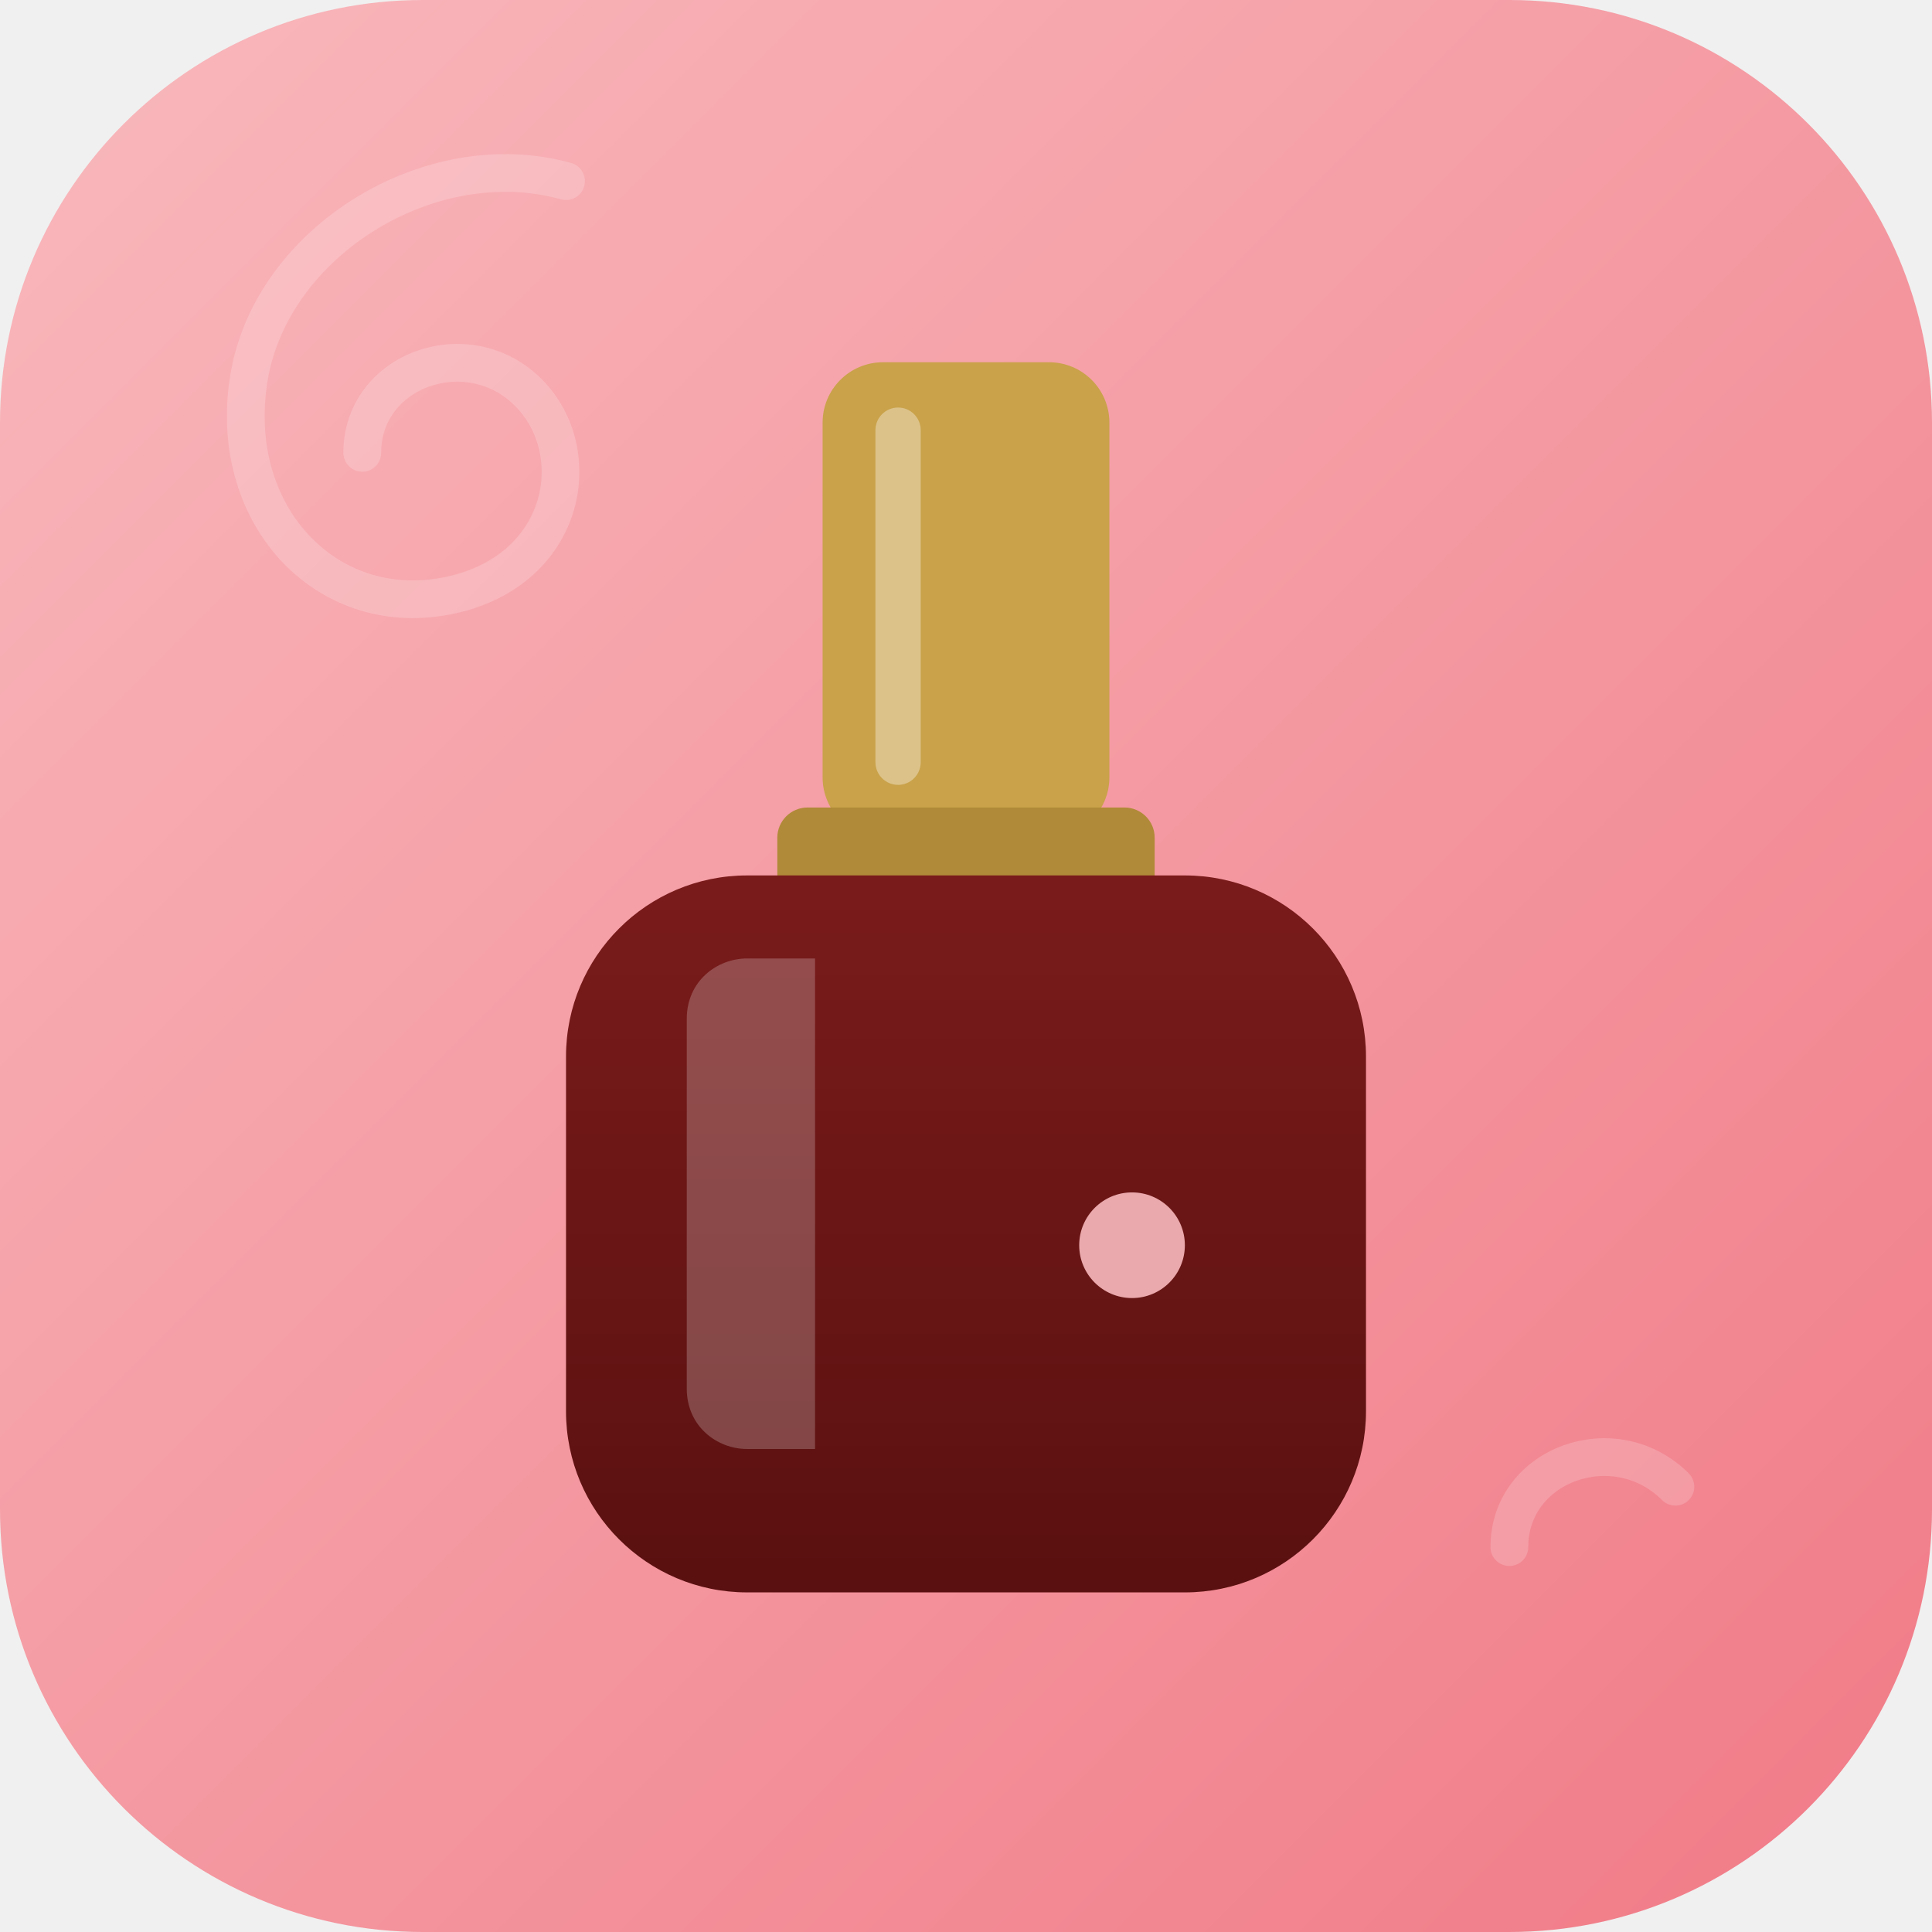
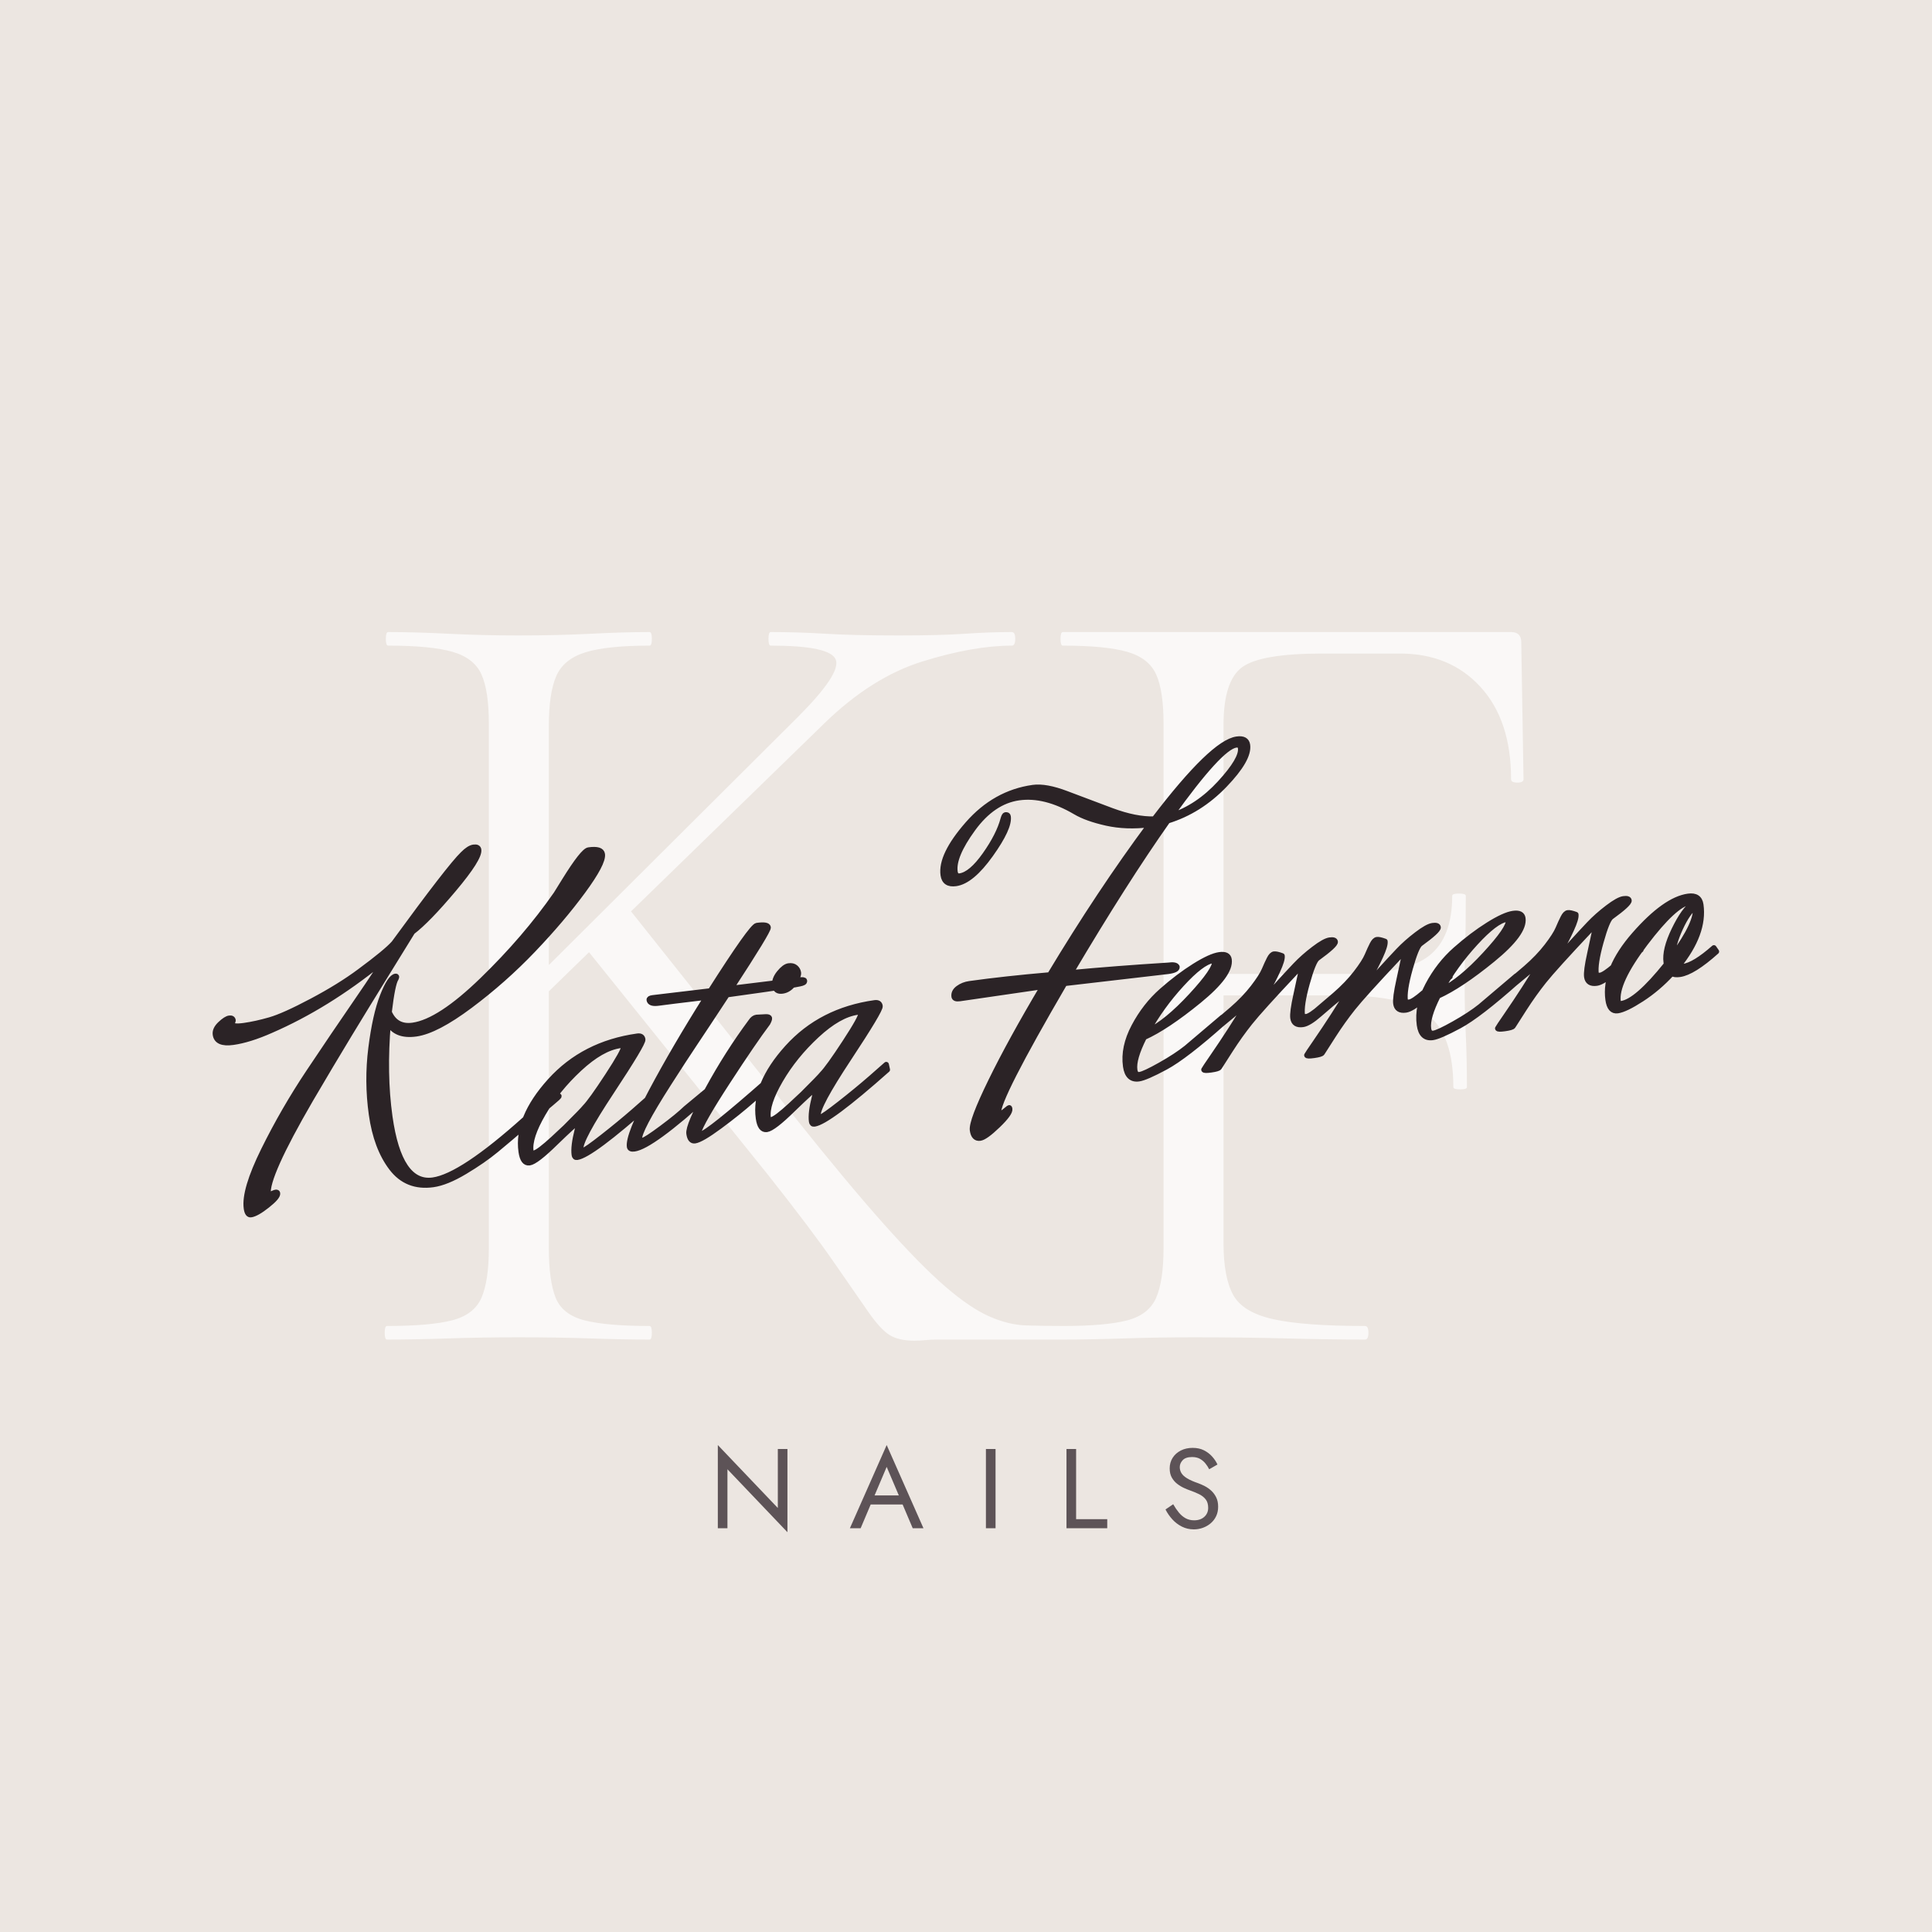
- <svg xmlns="http://www.w3.org/2000/svg" viewBox="0 0 512 512">
-   <defs>
-     <linearGradient id="fondo" x1="0" y1="0" x2="1" y2="1">
-       <stop offset="0" stop-color="#f9b9bd" />
-       <stop offset="1" stop-color="#f07a86" />
-     </linearGradient>
-     <linearGradient id="frasco" x1="0" y1="0" x2="0" y2="1">
-       <stop offset="0" stop-color="#7a1b1b" />
-       <stop offset="1" stop-color="#5a1010" />
-     </linearGradient>
-   </defs>
-   <rect width="512" height="512" rx="112" fill="url(#fondo)" />
-   <g fill="none" stroke="#fff" stroke-opacity="0.18" stroke-width="10" stroke-linecap="round">
-     <path d="M96 120c0-22 28-32 44-16s10 48-22 54-58-22-52-58 48-62 84-52" />
-     <path d="M400 410c0-22 28-32 44-16" />
-   </g>
-   <rect x="218" y="96" width="76" height="126" rx="16" fill="#c9a24a" />
-   <rect x="232" y="108" width="12" height="100" rx="6" fill="#fff" fill-opacity="0.35" />
-   <rect x="206" y="214" width="100" height="26" rx="8" fill="#b08a38" />
-   <rect x="150" y="232" width="212" height="190" rx="48" fill="url(#frasco)" />
-   <path d="M182 270c0-10 8-16 16-16h18v130h-18c-8 0-16-6-16-16z" fill="#fff" fill-opacity="0.22" />
-   <circle cx="300" cy="330" r="14" fill="#f9b9bd" fill-opacity="0.9" />
+ <svg xmlns="http://www.w3.org/2000/svg" viewBox="0 0 512 512" role="img" aria-label="Katia Ferrero Nails">
+   <rect width="512" height="512" fill="#ece6e1" />
+   <path fill="#ffffff" fill-opacity=".72" d="M129.55 330.7V191.8Q129.55 183.1 127.6 178.75Q125.65 174.4 119.95 172.75Q114.25 171.1 102.85 171.1Q102.25 171.1 102.25 169.3Q102.25 167.5 102.85 167.5Q110.05 167.5 118.9 167.95Q127.75 168.4 137.35 168.4Q147.85 168.4 156.55 167.95Q165.25 167.5 172.15 167.5Q172.75 167.5 172.75 169.3Q172.75 171.1 172.15 171.1Q160.75 171.1 155.05 172.9Q149.35 174.7 147.4 179.2Q145.45 183.7 145.45 192.4V330.7Q145.45 339.4 147.25 343.9Q149.05 348.4 154.9 349.9Q160.75 351.4 172.15 351.4Q172.75 351.4 172.75 353.2Q172.75 355.0 172.15 355.0Q164.95 355.0 156.4 354.7Q147.85 354.4 137.35 354.4Q127.75 354.4 118.75 354.7Q109.75 355.0 102.55 355.0Q101.95 355.0 101.95 353.2Q101.95 351.4 102.55 351.4Q113.95 351.4 119.8 349.9Q125.65 348.4 127.6 343.9Q129.55 339.4 129.55 330.7ZM203.65 311.5 154.45 250.3 167.05 241.3 210.25 295.6Q224.35 313.3 234.1 324.25Q243.85 335.2 250.45 340.9Q257.05 346.6 262.15 348.85Q267.25 351.1 271.9 351.25Q276.55 351.4 282.25 351.4Q283.15 351.4 283.15 353.2Q283.15 355.0 282.25 355.0Q268.75 355.0 260.65 355.0Q252.55 355.0 248.65 355.0Q246.55 355.0 245.2 355.15Q243.85 355.3 242.35 355.3Q238.15 355.3 235.75 353.8Q233.35 352.3 230.2 347.8Q227.05 343.3 221.05 334.6Q215.05 325.9 203.65 311.5ZM134.35 266.8 211.45 190.0Q222.85 178.6 221.5 174.85Q220.15 171.1 204.25 171.1Q203.65 171.1 203.65 169.3Q203.65 167.5 204.25 167.5Q211.45 167.5 218.8 167.95Q226.15 168.4 238.15 168.4Q249.25 168.4 255.7 167.95Q262.15 167.5 268.15 167.5Q269.05 167.5 269.05 169.3Q269.05 171.1 268.15 171.1Q257.95 171.1 244.45 175.3Q230.95 179.5 218.35 191.8L141.55 266.5ZM281.65 355.0Q281.05 355.0 281.05 353.2Q281.05 351.4 281.65 351.4Q293.05 351.4 298.75 349.9Q304.45 348.4 306.4 343.9Q308.35 339.4 308.35 330.7V191.8Q308.35 183.1 306.4 178.75Q304.45 174.4 298.75 172.75Q293.05 171.1 281.65 171.1Q281.05 171.1 281.05 169.3Q281.05 167.5 281.65 167.5H400.45Q403.15 167.5 403.15 170.2L403.75 206.5Q403.75 207.4 402.1 207.4Q400.45 207.4 400.45 206.5Q400.45 190.9 392.35 182.05Q384.25 173.2 371.05 173.2H350.35Q334.15 173.2 329.2 176.8Q324.25 180.4 324.25 192.1V329.5Q324.25 338.5 326.8 343.15Q329.35 347.8 337.45 349.6Q345.55 351.4 361.75 351.4Q362.65 351.4 362.65 353.2Q362.65 355.0 361.75 355.0Q352.15 355.0 340.9 354.7Q329.65 354.4 316.45 354.4Q306.85 354.4 297.85 354.7Q288.85 355.0 281.65 355.0ZM385.15 288.1Q385.15 274.6 378.7 269.2Q372.25 263.8 355.75 263.8H316.75V258.1H356.95Q372.55 258.1 378.7 253.3Q384.85 248.5 384.85 237.4Q384.85 236.8 386.65 236.8Q388.45 236.8 388.45 237.4Q388.45 246.1 388.3 250.9Q388.15 255.7 388.15 261.1Q388.15 267.7 388.45 274.15Q388.75 280.6 388.75 288.1Q388.75 288.7 386.95 288.7Q385.15 288.7 385.15 288.1Z" />
+   <path fill="#2b2326" stroke="#2b2326" stroke-width="1.4" stroke-linejoin="round" d="M65.002 243.508 64.57 244.372Q64.57 245.236 67.702 245.236Q70.834 245.236 74.668 244.696Q78.502 244.156 86.386 241.294Q94.27 238.432 99.994 235.3Q107.77 231.088 110.038 229.144Q127.534 211.108 131.422 208.3Q133.258 206.896 134.5 206.896Q135.742 206.896 135.742 207.76Q135.742 210.028 127.75 217.21Q119.758 224.392 115.33 226.876Q113.926 228.604 107.446 236.38Q100.966 244.156 94.972 251.5Q88.978 258.844 82.39 267.16Q67.81 285.736 67.81 290.38Q67.81 290.596 68.134 290.596Q69.43 290.164 69.862 290.164Q70.294 290.164 70.294 290.488Q70.294 291.46 67.162 293.296Q64.03 295.132 62.518 295.132Q61.546 295.132 61.546 293.296Q61.546 288.436 68.242 278.608Q74.938 268.78 82.93 259.816Q90.922 250.852 98.212 242.914Q105.502 234.976 106.042 233.896Q106.042 233.788 105.826 233.788Q90.166 243.184 74.614 247.504Q68.566 249.232 64.192 249.232Q59.818 249.232 59.818 246.532Q59.818 245.128 61.492 243.94Q63.166 242.752 64.084 242.752Q65.002 242.752 65.002 243.508ZM111.442 293.944Q115.006 293.944 120.244 291.73Q125.482 289.516 129.262 287.194Q133.042 284.872 138.172 281.578Q143.302 278.284 145.516 276.934Q147.73 275.584 147.73 275.368Q147.73 275.152 146.866 275.152Q146.002 275.152 145.246 275.584L138.01 280.12Q119.218 292.756 111.55 292.756Q102.586 292.756 102.586 274.504Q102.586 263.164 105.61 249.88Q107.122 253.768 112.522 253.768Q117.922 253.768 127.75 248.368Q137.578 242.968 146.326 236.056Q155.074 229.144 161.554 222.502Q168.034 215.86 168.034 213.484Q168.034 211.864 164.578 211.864Q163.066 211.864 157.126 218.992L154.426 222.232Q144.706 232.708 131.908 242.05Q119.11 251.392 111.982 251.392Q107.446 251.392 106.258 247.072Q108.202 239.728 109.282 238.54L109.498 238.108Q109.498 237.892 109.282 237.892Q107.77 237.892 105.124 242.59Q102.478 247.288 100.156 255.82Q97.834 264.352 97.834 273.262Q97.834 282.172 101.128 288.058Q104.422 293.944 111.442 293.944ZM171.274 279.148 171.382 280.552Q153.994 292.108 150.214 292.108Q149.566 292.108 149.566 291.352Q149.566 289.084 151.294 284.872L151.834 283.36Q151.834 283.144 151.456 283.144Q151.078 283.144 145.138 287.464Q139.306 291.784 137.524 291.784Q135.742 291.784 135.742 288.544Q135.742 279.58 145.948 271.048Q156.154 262.516 170.518 262.516Q171.814 262.516 171.814 263.596Q171.814 264.676 161.662 276.178Q151.51 287.68 151.51 290.056Q151.51 290.488 152.158 290.488Q152.806 290.488 157.666 287.68Q162.526 284.872 166.846 282.064ZM154.102 279.256Q155.938 277.852 161.23 271.804Q166.522 265.756 166.522 264.784Q166.522 264.352 165.658 264.352Q160.69 264.352 154.102 268.942Q147.514 273.532 142.924 279.364Q138.334 285.196 138.334 288.76Q138.334 289.408 138.982 289.408Q139.63 289.408 141.088 288.598Q142.546 287.788 144.652 286.33Q146.758 284.872 148.27 283.792Q153.454 279.904 154.102 279.256ZM187.15 280.444Q170.194 292.0 165.55 292.0Q164.362 292.0 164.362 291.244Q164.362 288.22 172.138 277.528Q179.914 266.836 190.066 254.848Q179.698 254.632 177.322 254.632Q174.946 254.632 174.946 253.444Q174.946 253.012 175.918 253.012L191.362 253.336Q204.538 237.892 205.942 237.892Q208.858 237.892 208.858 238.81Q208.858 239.728 196.87 253.444L215.014 253.768Q216.418 253.768 216.418 254.146Q216.418 254.524 215.986 254.632Q215.338 254.956 205.294 254.956H195.574Q188.554 262.948 185.314 266.566Q182.074 270.184 176.89 276.232Q167.278 287.464 167.278 289.624Q167.278 290.056 168.088 290.056Q168.898 290.056 173.542 287.518Q178.186 284.98 180.562 283.252L187.042 279.256ZM210.262 256.036Q208.426 256.036 208.426 254.362Q208.426 252.688 210.046 251.176Q211.666 249.664 212.8 249.664Q213.934 249.664 214.528 250.312Q215.122 250.96 215.122 251.824Q215.122 252.688 213.61 254.362Q212.098 256.036 210.262 256.036ZM182.938 290.164Q184.126 287.464 192.496 277.852Q200.866 268.24 205.186 263.92Q205.834 263.056 205.834 262.678Q205.834 262.3 204.97 262.192L202.486 261.976Q201.622 261.976 200.866 262.84Q193.522 270.292 186.988 279.094Q180.454 287.896 180.454 290.002Q180.454 292.108 181.75 292.108Q183.478 292.108 188.77 289.246Q194.062 286.384 198.49 283.468L202.918 280.552L202.81 279.148Q185.422 290.596 183.478 290.596Q182.938 290.596 182.938 290.164ZM234.778 279.148 234.886 280.552Q217.498 292.108 213.718 292.108Q213.07 292.108 213.07 291.352Q213.07 289.084 214.798 284.872L215.338 283.36Q215.338 283.144 214.96 283.144Q214.582 283.144 208.642 287.464Q202.81 291.784 201.028 291.784Q199.246 291.784 199.246 288.544Q199.246 279.58 209.452 271.048Q219.658 262.516 234.022 262.516Q235.318 262.516 235.318 263.596Q235.318 264.676 225.166 276.178Q215.014 287.68 215.014 290.056Q215.014 290.488 215.662 290.488Q216.31 290.488 221.17 287.68Q226.03 284.872 230.35 282.064ZM217.606 279.256Q219.442 277.852 224.734 271.804Q230.026 265.756 230.026 264.784Q230.026 264.352 229.162 264.352Q224.194 264.352 217.606 268.942Q211.018 273.532 206.428 279.364Q201.838 285.196 201.838 288.76Q201.838 289.408 202.486 289.408Q203.134 289.408 204.592 288.598Q206.05 287.788 208.156 286.33Q210.262 284.872 211.774 283.792Q216.958 279.904 217.606 279.256ZM339.43 209.164Q339.43 208.192 338.35 208.192Q334.138 208.192 318.694 224.392Q326.038 223.096 332.734 217.588Q339.43 212.08 339.43 209.164ZM312.214 265.108 285.214 264.46H284.566Q262.426 292.54 262.426 296.104Q262.426 296.428 262.696 296.428Q262.966 296.428 263.344 296.212Q263.722 295.996 264.208 295.726Q264.694 295.456 265.018 295.24Q265.342 295.024 265.45 295.024Q265.558 295.024 265.558 295.348Q265.558 296.536 261.832 299.236Q258.106 301.936 256.702 301.936Q254.974 301.936 254.974 299.56Q254.974 297.184 261.616 287.356Q268.258 277.528 278.734 264.46L256.486 264.568Q255.082 264.568 255.082 263.812Q255.082 262.516 256.486 261.76Q257.89 261.004 259.618 261.004Q268.906 261.004 281.002 261.652Q297.202 241.672 312.754 225.904Q306.49 225.796 301.468 223.906Q296.446 222.016 293.746 219.856Q286.402 214.024 279.436 214.024Q272.47 214.024 266.206 220.504Q259.942 226.984 259.942 231.088Q259.942 232.384 261.022 232.384Q264.046 232.384 268.42 227.74Q272.794 223.096 274.522 218.992Q274.954 218.02 275.278 218.02Q275.926 218.02 275.926 218.56Q275.926 221.584 269.932 227.902Q263.938 234.22 259.726 234.22Q256.702 234.22 256.702 231.52Q256.702 226.228 265.018 219.046Q273.334 211.864 283.486 211.864Q286.942 211.864 292.126 214.726Q297.31 217.588 303.304 220.828Q309.298 224.068 314.158 224.608Q332.302 206.68 338.782 206.68Q341.374 206.68 341.374 208.624Q341.374 212.404 333.868 218.29Q326.362 224.176 317.614 225.58Q304.222 239.836 286.618 261.868Q298.39 262.408 312.43 263.488Q314.482 263.488 314.698 264.244Q314.698 265.108 312.214 265.108ZM324.742 264.244Q324.742 263.92 324.31 263.92Q321.394 263.92 315.238 268.996Q309.082 274.072 304.546 280.12Q309.946 278.392 317.344 272.344Q324.742 266.296 324.742 264.244ZM299.794 289.732Q299.794 291.136 300.874 291.136Q302.17 291.136 306.706 289.354Q311.242 287.572 314.158 285.844L324.742 279.148L324.85 280.552Q313.51 288.112 307.948 290.164Q302.386 292.216 300.55 292.216Q297.526 292.216 297.526 288.436Q297.526 283.36 301.198 278.284Q304.87 273.208 309.784 269.968Q314.698 266.728 319.288 264.676Q323.878 262.624 326.254 262.624Q328.63 262.624 328.63 264.244Q328.63 268.24 319.18 273.964Q309.73 279.688 303.466 281.524Q299.794 286.816 299.794 289.732ZM357.574 275.908 358.438 276.88Q353.47 279.904 350.338 281.956Q347.206 284.008 345.586 284.008Q343.21 284.008 343.21 281.956Q343.21 280.444 344.884 275.962Q346.558 271.48 347.206 269.644L346.882 269.32Q346.45 269.32 345.91 269.752Q335.002 278.5 331.816 281.524Q328.63 284.548 325.66 288.004Q322.69 291.46 322.42 291.784Q322.15 292.108 322.042 292.216Q321.718 292.54 319.828 292.54Q317.938 292.54 317.938 292.216Q318.154 291.892 320.638 289.192Q326.686 282.604 331.546 276.556L328.414 278.392Q323.446 281.416 321.178 282.928L320.746 281.74L327.55 277.42Q331.222 275.044 333.868 272.452Q336.514 269.86 337.486 268.24Q338.458 266.62 339.214 265.54Q339.97 264.46 340.618 264.46Q341.266 264.46 342.67 265.216Q342.67 266.296 340.942 268.996Q339.214 271.696 337.486 273.856L335.758 275.908Q335.758 276.124 335.866 276.124Q336.19 276.124 336.622 275.746Q337.054 275.368 340.24 272.722Q343.426 270.076 345.802 268.186Q348.178 266.296 351.256 264.568Q354.334 262.84 355.738 262.84Q357.142 262.84 357.142 263.488Q357.142 264.352 351.85 267.16Q350.662 267.808 348.232 273.37Q345.802 278.932 345.802 281.524Q345.802 282.064 346.828 282.064Q347.854 282.064 350.878 280.12ZM385.114 275.908 385.978 276.88Q381.01 279.904 377.878 281.956Q374.746 284.008 373.126 284.008Q370.75 284.008 370.75 281.956Q370.75 280.444 372.424 275.962Q374.098 271.48 374.746 269.644L374.422 269.32Q373.99 269.32 373.45 269.752Q362.542 278.5 359.356 281.524Q356.17 284.548 353.2 288.004Q350.23 291.46 349.96 291.784Q349.69 292.108 349.582 292.216Q349.258 292.54 347.368 292.54Q345.478 292.54 345.478 292.216Q345.694 291.892 348.178 289.192Q354.226 282.604 359.086 276.556L355.954 278.392Q350.986 281.416 348.718 282.928L348.286 281.74L355.09 277.42Q358.762 275.044 361.408 272.452Q364.054 269.86 365.026 268.24Q365.998 266.62 366.754 265.54Q367.51 264.46 368.158 264.46Q368.806 264.46 370.21 265.216Q370.21 266.296 368.482 268.996Q366.754 271.696 365.026 273.856L363.298 275.908Q363.298 276.124 363.406 276.124Q363.73 276.124 364.162 275.746Q364.594 275.368 367.78 272.722Q370.966 270.076 373.342 268.186Q375.718 266.296 378.796 264.568Q381.874 262.84 383.278 262.84Q384.682 262.84 384.682 263.488Q384.682 264.352 379.39 267.16Q378.202 267.808 375.772 273.37Q373.342 278.932 373.342 281.524Q373.342 282.064 374.368 282.064Q375.394 282.064 378.418 280.12ZM403.366 264.244Q403.366 263.92 402.934 263.92Q400.018 263.92 393.862 268.996Q387.706 274.072 383.17 280.12Q388.57 278.392 395.968 272.344Q403.366 266.296 403.366 264.244ZM378.418 289.732Q378.418 291.136 379.498 291.136Q380.794 291.136 385.33 289.354Q389.866 287.572 392.782 285.844L403.366 279.148L403.474 280.552Q392.134 288.112 386.572 290.164Q381.01 292.216 379.174 292.216Q376.15 292.216 376.15 288.436Q376.15 283.36 379.822 278.284Q383.494 273.208 388.408 269.968Q393.322 266.728 397.912 264.676Q402.502 262.624 404.878 262.624Q407.254 262.624 407.254 264.244Q407.254 268.24 397.804 273.964Q388.354 279.688 382.09 281.524Q378.418 286.816 378.418 289.732ZM436.198 275.908 437.062 276.88Q432.094 279.904 428.962 281.956Q425.83 284.008 424.21 284.008Q421.834 284.008 421.834 281.956Q421.834 280.444 423.508 275.962Q425.182 271.48 425.83 269.644L425.506 269.32Q425.074 269.32 424.534 269.752Q413.626 278.5 410.44 281.524Q407.254 284.548 404.284 288.004Q401.314 291.46 401.044 291.784Q400.774 292.108 400.666 292.216Q400.342 292.54 398.452 292.54Q396.562 292.54 396.562 292.216Q396.778 291.892 399.262 289.192Q405.31 282.604 410.17 276.556L407.038 278.392Q402.07 281.416 399.802 282.928L399.37 281.74L406.174 277.42Q409.846 275.044 412.492 272.452Q415.138 269.86 416.11 268.24Q417.082 266.62 417.838 265.54Q418.594 264.46 419.242 264.46Q419.89 264.46 421.294 265.216Q421.294 266.296 419.566 268.996Q417.838 271.696 416.11 273.856L414.382 275.908Q414.382 276.124 414.49 276.124Q414.814 276.124 415.246 275.746Q415.678 275.368 418.864 272.722Q422.05 270.076 424.426 268.186Q426.802 266.296 429.88 264.568Q432.958 262.84 434.362 262.84Q435.766 262.84 435.766 263.488Q435.766 264.352 430.474 267.16Q429.286 267.808 426.856 273.37Q424.426 278.932 424.426 281.524Q424.426 282.064 425.452 282.064Q426.478 282.064 429.502 280.12ZM452.938 267.7V267.592Q450.778 268.672 448.186 272.722Q445.594 276.772 445.162 279.688Q452.938 271.696 452.938 267.7ZM429.934 290.272Q434.038 290.272 443.218 281.632V281.092Q443.218 277.744 446.512 272.83Q449.806 267.916 452.506 266.512Q452.182 266.188 451.642 266.188Q447.646 266.188 438.412 275.368Q429.178 284.548 429.178 289.624Q429.178 290.272 429.934 290.272ZM426.586 288.76Q426.586 280.66 435.928 272.614Q445.27 264.568 451.426 264.568Q454.45 264.568 454.45 267.268Q454.45 274.936 446.242 282.604Q446.89 282.82 447.538 282.82Q450.562 282.82 456.286 279.04L456.826 280.12Q449.914 284.764 446.35 284.764Q444.946 284.764 444.298 284.224Q440.086 287.68 435.442 289.84Q430.798 292.0 428.692 292.0Q426.586 292.0 426.586 288.76Z" transform="rotate(-8 256 280)" />
+   <path fill="#5d5357" d="M206.13 384.0V399.63L190.23 382.95V405.0H192.78V389.37L208.68 406.05V384.0ZM229.49 398.7H240.59L239.69 396.3H230.39ZM234.98 388.74 238.58 397.2 238.82 397.8 241.88 405.0H244.73L234.98 382.95L225.23 405.0H228.08L231.2 397.62L231.44 397.08ZM261.28 384.0V405.0H263.83V384.0ZM282.63 384.0V405.0H293.43V402.6H285.18V384.0ZM310.91 398.64 308.87 400.02Q309.56 401.4 310.655 402.615Q311.75 403.83 313.205 404.565Q314.66 405.3 316.37 405.3Q317.63 405.3 318.785 404.88Q319.94 404.46 320.855 403.68Q321.77 402.9 322.295 401.79Q322.82 400.68 322.82 399.3Q322.82 397.86 322.31 396.825Q321.8 395.79 321.005 395.055Q320.21 394.32 319.28 393.84Q318.35 393.36 317.51 393.06Q315.68 392.43 314.615 391.785Q313.55 391.14 313.1 390.405Q312.65 389.67 312.65 388.8Q312.65 387.78 313.43 386.955Q314.21 386.13 315.92 386.13Q317.15 386.13 318.005 386.61Q318.86 387.09 319.46 387.84Q320.06 388.59 320.45 389.37L322.64 388.11Q322.13 387.0 321.23 385.995Q320.33 384.99 319.055 384.345Q317.78 383.7 316.07 383.7Q314.3 383.7 312.92 384.405Q311.54 385.11 310.76 386.34Q309.98 387.57 309.98 389.13Q309.98 390.57 310.535 391.56Q311.09 392.55 311.96 393.225Q312.83 393.9 313.79 394.335Q314.75 394.77 315.53 395.04Q316.73 395.46 317.795 395.985Q318.86 396.51 319.52 397.35Q320.18 398.19 320.18 399.6Q320.18 401.04 319.16 401.97Q318.14 402.9 316.46 402.9Q315.2 402.9 314.21 402.36Q313.22 401.82 312.425 400.86Q311.63 399.9 310.91 398.64Z" />
</svg>
